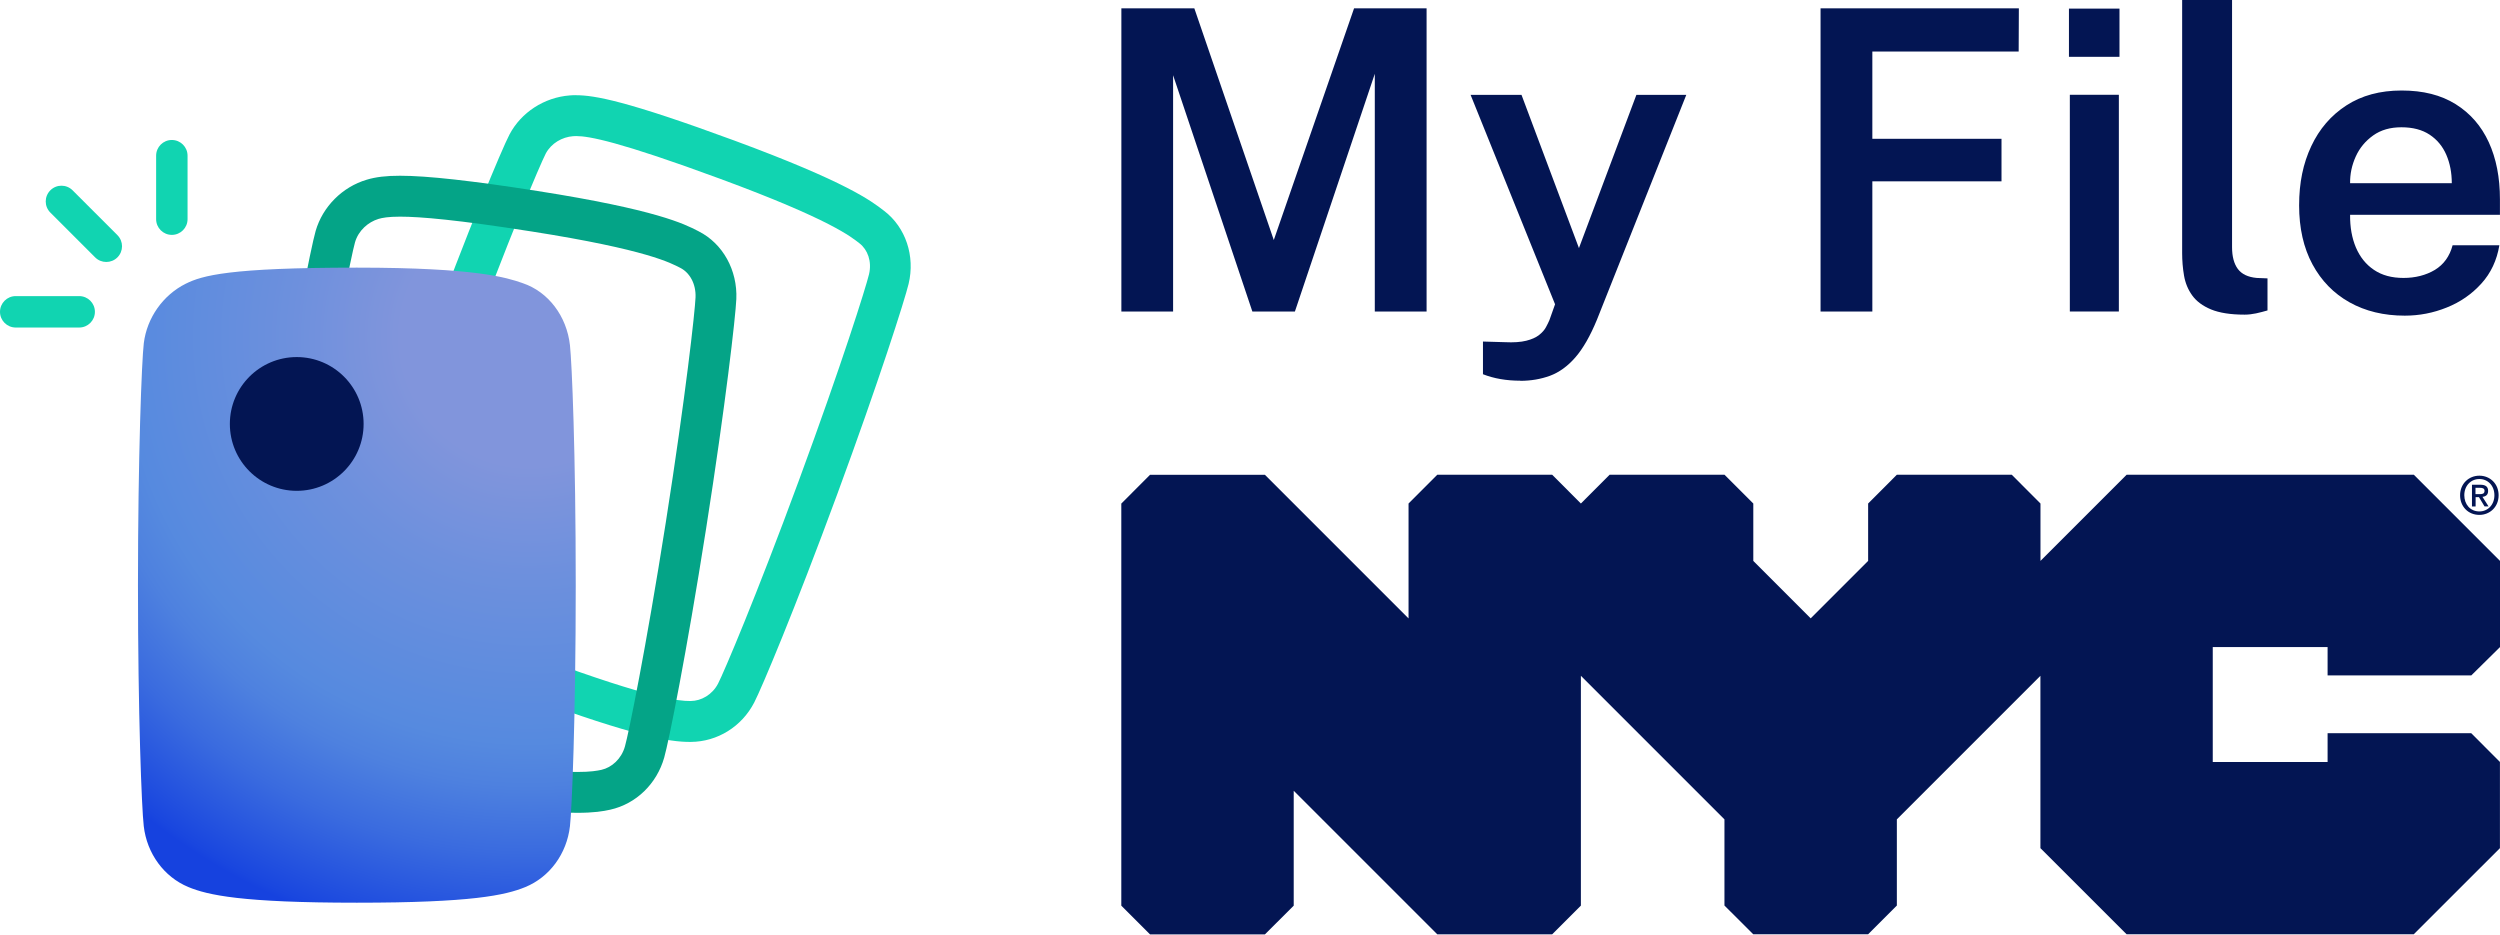
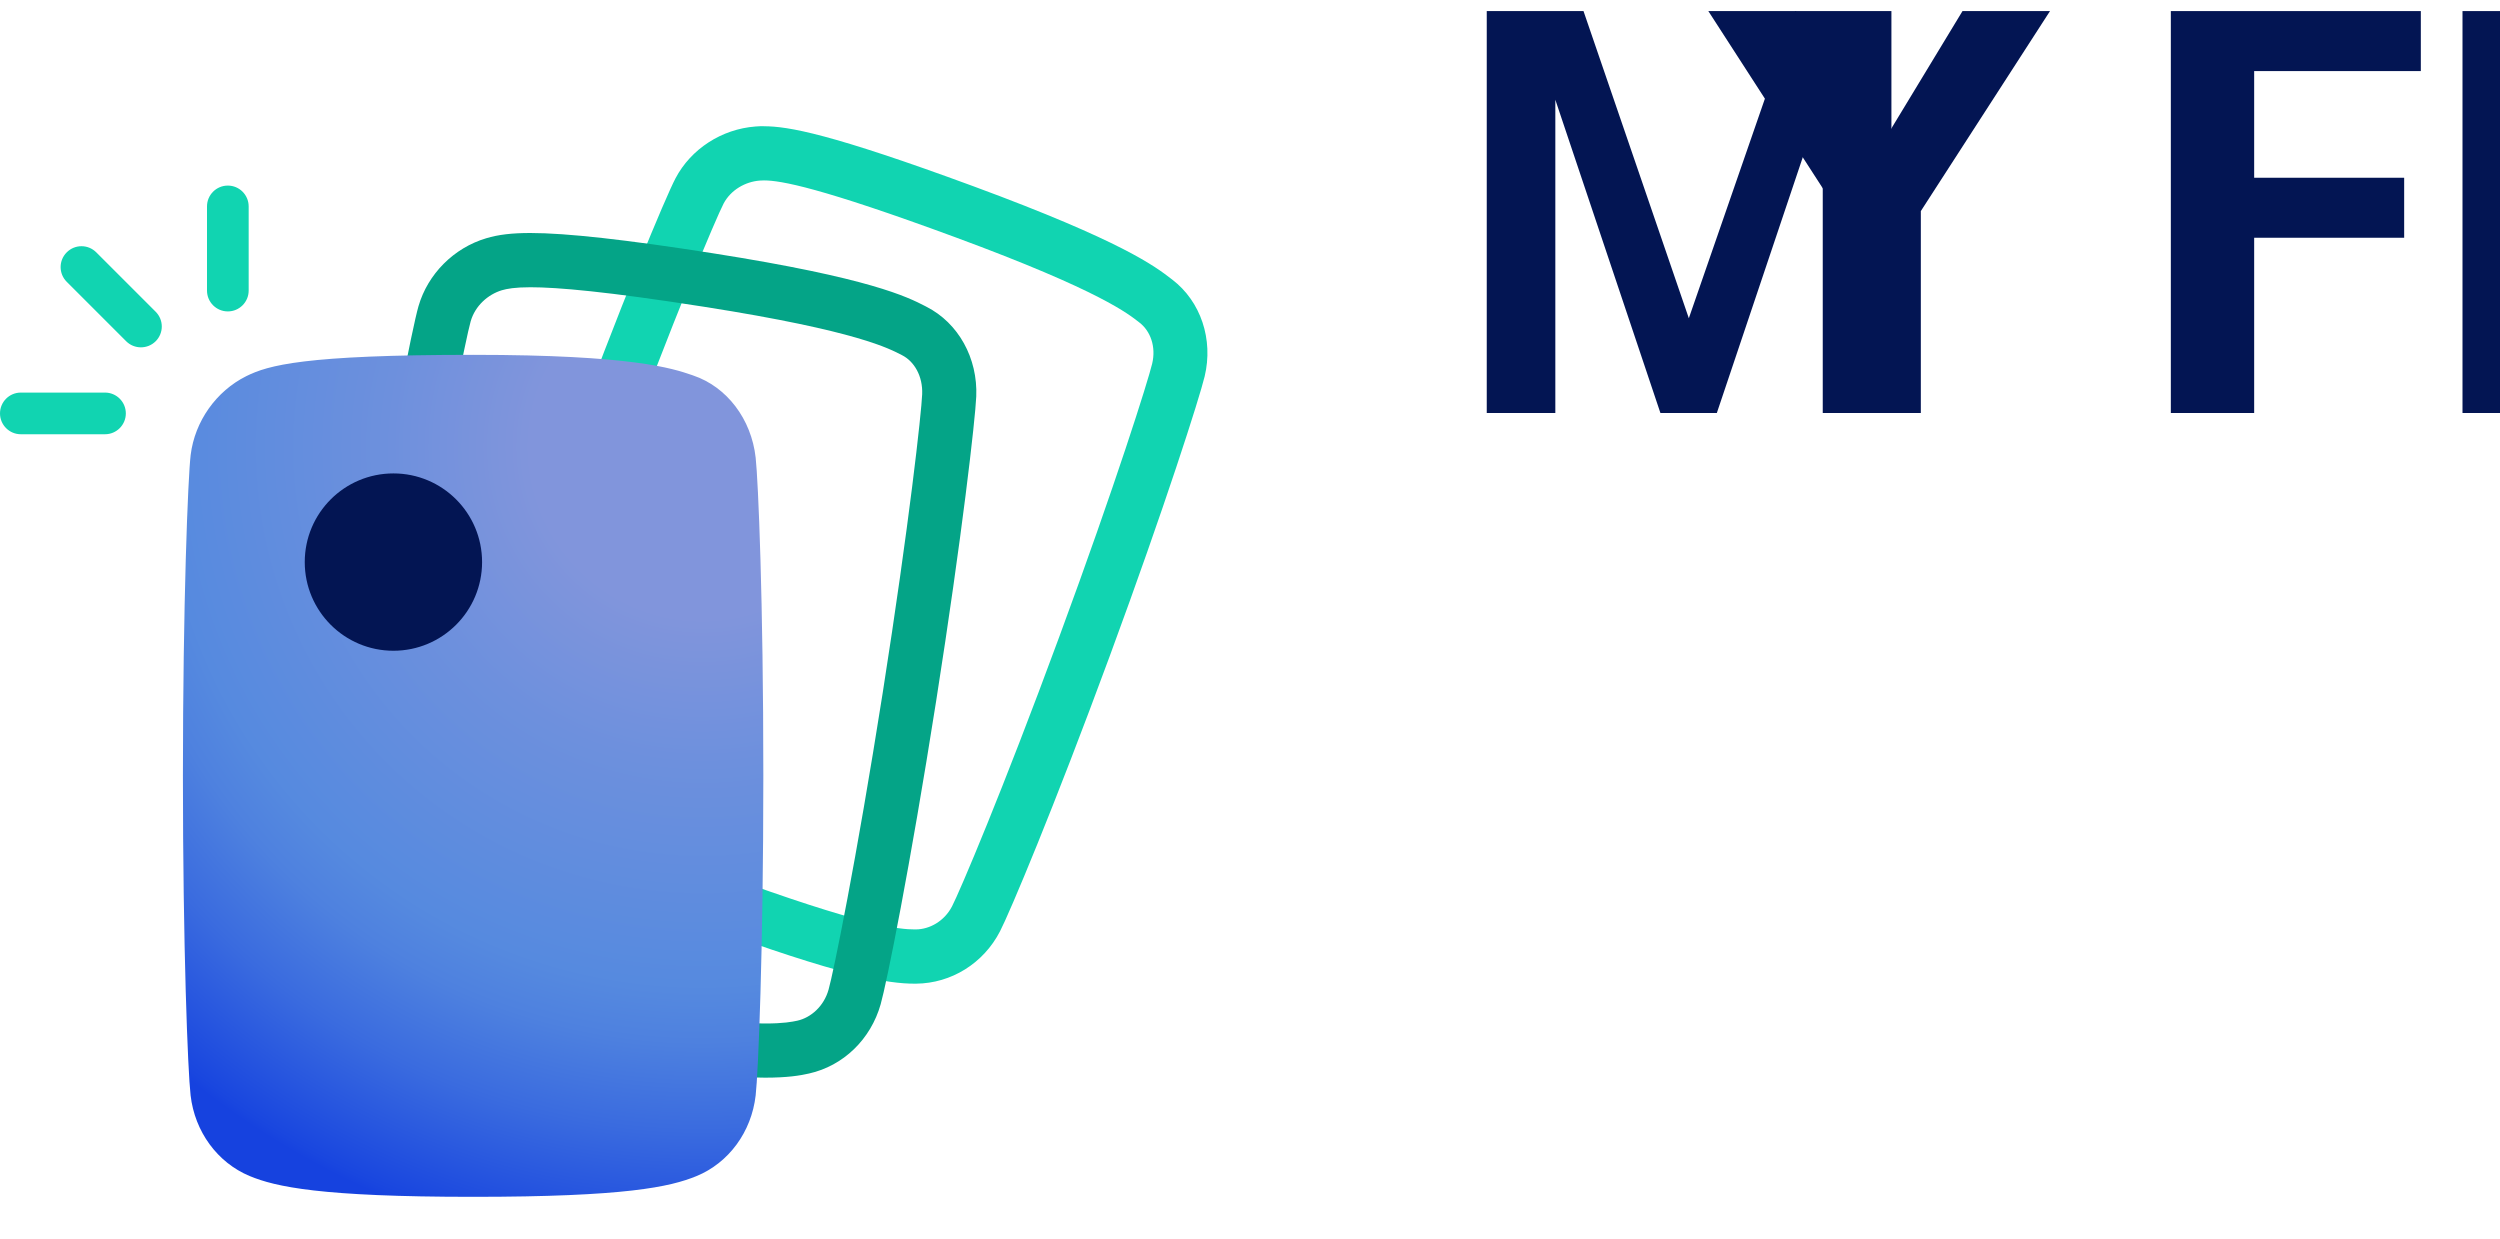
- <svg xmlns="http://www.w3.org/2000/svg" id="a" viewBox="0 0 397.75 148.64">
+ <svg xmlns="http://www.w3.org/2000/svg" id="a" viewBox="0 0 300 148.64">
  <defs>
    <style>.c{fill:url(#b);}.d{fill:#031553;}.e{fill:#11d4b1;}.f{fill:#04a487;}</style>
    <radialGradient id="b" cx="84.26" cy="53.63" fx="84.26" fy="53.63" r="97.74" gradientTransform="matrix(1, 0, 0, 1, 0, 0)" gradientUnits="userSpaceOnUse">
      <stop offset=".21" stop-color="#8195dc" />
      <stop offset=".39" stop-color="#6d90dd" />
      <stop offset=".66" stop-color="#568adf" />
      <stop offset=".73" stop-color="#4e81df" />
      <stop offset=".84" stop-color="#3a6bdf" />
      <stop offset=".99" stop-color="#1946df" />
      <stop offset="1" stop-color="#1642df" />
    </radialGradient>
  </defs>
  <g>
    <g>
-       <path class="d" d="M393.18,107.46l4.57-4.51v-13.71l-13.71-13.71h-45.69l-13.71,13.71v-9.13l-4.57-4.58h-18.28l-4.57,4.58v9.13l-9.14,9.14-9.13-9.14v-9.13l-4.58-4.58h-18.28l-4.57,4.58-4.57-4.58h-18.28l-4.57,4.58v18.28l-22.85-22.85h-18.28l-4.57,4.58v63.97l4.57,4.57h18.28l4.58-4.57v-18.28l22.84,22.84h18.28l4.57-4.57v-36.56l22.84,22.84v13.71l4.58,4.57h18.28l4.57-4.57v-13.71l22.84-22.84v27.42l13.71,13.7h45.69l13.71-13.7v-13.71l-4.57-4.58h-22.85v4.58h-18.27v-18.28h18.27v4.51h22.85Z" />
-       <path class="d" d="M394.49,78.62c.43,0,.8-.04,.8-.54,0-.42-.41-.47-.75-.47h-.69v1.01h.64Zm-.63,1.96h-.57v-3.46h1.31c.83,0,1.26,.29,1.26,.99,0,.63-.38,.88-.9,.94l.97,1.52h-.64l-.89-1.48h-.53v1.48h-.01Zm.61-4.37c-1.35,0-2.4,1.06-2.4,2.58,0,1.42,.92,2.58,2.4,2.58,1.34,0,2.39-1.05,2.39-2.58s-1.05-2.58-2.39-2.58Zm0,5.71c-1.79,0-3.07-1.34-3.07-3.12,0-1.88,1.42-3.12,3.07-3.12s3.06,1.24,3.06,3.12c0,1.87-1.41,3.12-3.06,3.12Z" />
+       <path class="d" d="M178.41,49.56V1.33h11.61l12.64,36.86L215.43,1.33h11.54V49.56h-8.24V11.74l-12.71,37.82h-6.77l-12.61-37.59V49.56h-8.24Z" />
+       <path class="d" d="M220.5,49.56V25.33l-15.5-24h10.5l10,16.5l10-16.5h10.5l-15.5,24v24.23h-10Z" />
+       <path class="d" d="M260.5,49.56V1.33h30v7.2h-20v12.8h18v7.2h-18v21.03h-10Z" />
+       <path class="d" d="M295.5,49.56V1.33h10v48.23h-10Z" />
+       <path class="d" d="M310.5,49.56V1.33h10v48.23h-10Z" />
+       <path class="d" d="M325.5,49.56V1.33h30v7.2h-20v12.8h18v7.2h-18v14.83h20v7.2h-30Z" />
    </g>
    <g>
-       <path class="d" d="M178.41,49.56V1.33h11.61l12.64,36.86L215.43,1.33h11.54V49.56h-8.24V11.74l-12.71,37.82h-6.77l-12.61-37.59V49.56h-8.24Z" />
-       <path class="d" d="M241.88,60.57c-2.2,0-4.18-.34-5.94-1.03v-5.2l3.47,.1c1.4,.07,2.54-.01,3.42-.23,.88-.22,1.56-.53,2.05-.92,.49-.39,.85-.8,1.08-1.23s.42-.81,.55-1.12l.9-2.53-13.44-33.32h8.1l9.14,24.38,9.14-24.38h7.94l-14.21,35.76c-1.07,2.6-2.22,4.61-3.45,6.02-1.23,1.41-2.58,2.38-4.04,2.92-1.46,.53-3.03,.8-4.72,.8Z" />
-       <path class="d" d="M289.65,1.33h31.55l-.03,6.87h-23.28v13.88h20.55v6.77h-20.55v20.71h-8.24V1.33Z" />
-       <path class="d" d="M337.21,1.37v7.67h-8.04V1.37h8.04Zm-.1,13.71V49.56h-7.8V15.08h7.8Z" />
-       <path class="d" d="M357.12,50.06c-2.22,0-4-.28-5.34-.83-1.33-.55-2.33-1.3-3-2.23-.67-.93-1.1-1.98-1.3-3.15-.2-1.17-.3-2.36-.3-3.58V0h7.94V39.32c0,1.49,.31,2.65,.92,3.47,.61,.82,1.61,1.3,2.99,1.43l1.73,.07v5.1c-.6,.18-1.21,.33-1.83,.47-.62,.13-1.22,.2-1.8,.2Z" />
-       <path class="d" d="M373.9,34.19c-.02,1.96,.29,3.69,.93,5.2,.65,1.51,1.6,2.7,2.87,3.55,1.27,.86,2.83,1.28,4.7,1.28s3.57-.43,4.99-1.28c1.41-.86,2.35-2.16,2.82-3.92h7.44c-.4,2.4-1.36,4.44-2.87,6.1-1.51,1.67-3.34,2.94-5.49,3.8-2.15,.87-4.38,1.3-6.69,1.3-3.34,0-6.27-.71-8.79-2.12-2.52-1.41-4.49-3.43-5.9-6.05-1.41-2.62-2.12-5.75-2.12-9.37s.64-6.68,1.93-9.42c1.29-2.75,3.15-4.91,5.59-6.49,2.44-1.58,5.36-2.37,8.79-2.37s6.26,.72,8.59,2.17c2.32,1.45,4.08,3.46,5.27,6.05,1.19,2.59,1.78,5.62,1.78,9.09v2.47h-23.85Zm0-5.04h16.18c0-1.67-.29-3.17-.87-4.52-.58-1.34-1.46-2.41-2.65-3.2-1.19-.79-2.69-1.18-4.49-1.18s-3.28,.43-4.5,1.3c-1.22,.87-2.15,1.98-2.77,3.35-.62,1.37-.92,2.78-.9,4.25Z" />
+       <path class="e" d="M91.68,21.65c2,0,6.75,.84,22.93,6.81,17.59,6.49,20.85,9.26,22.14,10.26s2,2.87,1.51,4.92c-.49,2.05-4.32,14.27-11.16,32.81-6.83,18.54-11.94,30.55-12.86,32.32-.92,1.77-2.68,2.75-4.34,2.76-.04,0-.09,0-.14,0-1.75,0-6.1-.33-23.33-6.68-17.68-6.52-20.93-9.05-22.18-10.15-1.26-1.1-1.96-2.98-1.51-4.92s4.37-14.4,11.2-32.93,12.02-30.75,12.89-32.42c.88-1.66,2.63-2.63,4.34-2.76,.15-.01,.31-.02,.49-.02m0-6.51c-.34,0-.66,.01-1,.04-4.07,.31-7.75,2.7-9.6,6.22-1.2,2.27-6.64,15.31-13.24,33.2-6.79,18.41-10.86,31.23-11.43,33.7-.97,4.18,.39,8.5,3.55,11.29,2.48,2.18,7.13,5.06,24.22,11.37,16.92,6.24,22.43,7.08,25.58,7.08h.19c4.23-.04,8.09-2.44,10.07-6.28,1.17-2.26,6.4-14.66,13.18-33.06,6.66-18.07,10.76-30.96,11.38-33.54,1.06-4.42-.46-8.98-3.88-11.6l-.12-.09c-1.89-1.46-5.81-4.5-23.73-11.11-17.18-6.33-22.25-7.21-25.18-7.21h0Z" />
+       <path class="e" d="M16.91,41.68c-.64,0-1.28-.24-1.77-.73l-7.13-7.13c-.98-.98-.98-2.56,0-3.54,.98-.98,2.56-.98,3.54,0l7.13,7.13c.98,.98,.98,2.56,0,3.54-.49,.49-1.13,.73-1.77,.73Z" />
+       <path class="e" d="M12.6,52.11H2.5c-1.38,0-2.5-1.12-2.5-2.5s1.12-2.5,2.5-2.5H12.6c1.38,0,2.5,1.12,2.5,2.5s-1.12,2.5-2.5,2.5Z" />
+       <path class="e" d="M27.34,37.37c-1.38,0-2.5-1.12-2.5-2.5v-10.1c0-1.38,1.12-2.5,2.5-2.5s2.5,1.12,2.5,2.5v10.1c0,1.38-1.12,2.5-2.5,2.5Z" />
+       <path class="f" d="M63.66,34.47c3.21,0,9.15,.51,20.87,2.35,18.52,2.91,22.25,5.06,23.71,5.8,1.46,.74,2.51,2.5,2.42,4.7-.09,2.2-1.54,15.46-4.73,35.79-3.2,20.33-5.93,33.65-6.5,35.64-.56,2-2.11,3.36-3.74,3.73-.65,.14-1.68,.34-3.86,.34-3.31,0-9.24-.45-20.46-2.21-18.62-2.93-22.29-4.82-23.73-5.68-1.44-.86-2.5-2.63-2.42-4.7,.08-2.07,1.56-15.6,4.75-35.92,3.19-20.32,5.97-33.87,6.51-35.75s2.09-3.23,3.74-3.73c.61-.18,1.55-.36,3.43-.36m0-6.51h0c-2.2,0-3.84,.19-5.3,.63-3.9,1.16-7.01,4.29-8.13,8.15-.74,2.56-3.61,16.96-6.69,36.55-3.17,20.17-4.73,34.06-4.83,36.69-.16,4.34,1.98,8.38,5.59,10.53,2.87,1.71,8.01,3.68,26.05,6.52,9.82,1.54,16.84,2.29,21.47,2.29,2.69,0,4.18-.25,5.28-.5,4.11-.92,7.4-4.1,8.59-8.31,.72-2.54,3.49-16.24,6.66-36.4,3.11-19.8,4.69-33.77,4.81-36.52,.2-4.61-2.15-8.84-5.98-10.78l-.13-.07c-2.14-1.1-6.6-3.38-25.51-6.35-10.4-1.63-17.56-2.43-21.88-2.43h0Z" />
+       <path class="c" d="M56.79,42.58c-20.37,0-24.61,1.26-27.22,2.55-3.63,1.8-6.19,5.43-6.69,9.46-.33,2.73-.93,17.93-.93,38.5s.59,35.47,.92,38.34c.5,4.37,3.22,8.08,7.08,9.69,3.12,1.3,8.53,2.5,26.82,2.5s23.63-1.19,26.79-2.48c3.89-1.59,6.62-5.31,7.12-9.7,.31-2.71,.92-17.18,.92-38.34s-.61-35.33-.92-38.17c-.51-4.64-3.46-8.52-7.52-9.88l-.14-.05c-2.3-.78-7.08-2.42-26.25-2.42h0Z" id="myFileLogo" />
+       <circle class="d" cx="47.21" cy="67.45" r="10.64" />
    </g>
  </g>
-   <g>
-     <path class="e" d="M91.68,21.65c2,0,6.75,.84,22.93,6.81,17.59,6.49,20.85,9.26,22.14,10.26s2,2.87,1.51,4.92c-.49,2.05-4.32,14.27-11.16,32.81-6.83,18.54-11.94,30.55-12.86,32.32-.92,1.77-2.68,2.75-4.34,2.76-.04,0-.09,0-.14,0-1.75,0-6.1-.33-23.33-6.68-17.68-6.52-20.93-9.05-22.18-10.15-1.26-1.1-1.96-2.98-1.51-4.92s4.37-14.4,11.2-32.93,12.02-30.75,12.89-32.42c.88-1.66,2.63-2.63,4.34-2.76,.15-.01,.31-.02,.49-.02m0-6.51c-.34,0-.66,.01-1,.04-4.07,.31-7.75,2.7-9.6,6.22-1.2,2.27-6.64,15.31-13.24,33.2-6.79,18.41-10.86,31.23-11.43,33.7-.97,4.18,.39,8.5,3.55,11.29,2.48,2.18,7.13,5.06,24.22,11.37,16.92,6.24,22.43,7.08,25.58,7.08h.19c4.23-.04,8.09-2.44,10.07-6.28,1.17-2.26,6.4-14.66,13.18-33.06,6.66-18.07,10.76-30.96,11.38-33.54,1.06-4.42-.46-8.98-3.88-11.6l-.12-.09c-1.89-1.46-5.81-4.5-23.73-11.11-17.18-6.33-22.25-7.21-25.18-7.21h0Z" />
-     <path class="e" d="M16.91,41.68c-.64,0-1.28-.24-1.77-.73l-7.13-7.13c-.98-.98-.98-2.56,0-3.54,.98-.98,2.56-.98,3.54,0l7.13,7.13c.98,.98,.98,2.56,0,3.54-.49,.49-1.13,.73-1.77,.73Z" />
-     <path class="e" d="M12.6,52.11H2.5c-1.38,0-2.5-1.12-2.5-2.5s1.12-2.5,2.5-2.5H12.6c1.38,0,2.5,1.12,2.5,2.5s-1.12,2.5-2.5,2.5Z" />
-     <path class="e" d="M27.34,37.37c-1.38,0-2.5-1.12-2.5-2.5v-10.1c0-1.38,1.12-2.5,2.5-2.5s2.5,1.12,2.5,2.5v10.1c0,1.38-1.12,2.5-2.5,2.5Z" />
-     <path class="f" d="M63.66,34.47c3.21,0,9.15,.51,20.87,2.35,18.52,2.91,22.25,5.06,23.71,5.8,1.46,.74,2.51,2.5,2.42,4.7-.09,2.2-1.54,15.46-4.73,35.79-3.2,20.33-5.93,33.65-6.5,35.64-.56,2-2.11,3.36-3.74,3.73-.65,.14-1.68,.34-3.86,.34-3.31,0-9.24-.45-20.46-2.21-18.62-2.93-22.29-4.82-23.73-5.68-1.44-.86-2.5-2.63-2.42-4.7,.08-2.07,1.56-15.6,4.75-35.92,3.19-20.32,5.97-33.87,6.51-35.75s2.09-3.23,3.74-3.73c.61-.18,1.55-.36,3.43-.36m0-6.51h0c-2.2,0-3.84,.19-5.3,.63-3.9,1.16-7.01,4.29-8.13,8.15-.74,2.56-3.61,16.96-6.69,36.55-3.17,20.17-4.73,34.06-4.83,36.69-.16,4.34,1.98,8.38,5.59,10.53,2.87,1.71,8.01,3.68,26.05,6.52,9.82,1.54,16.84,2.29,21.47,2.29,2.69,0,4.18-.25,5.28-.5,4.11-.92,7.4-4.1,8.59-8.31,.72-2.54,3.49-16.24,6.66-36.4,3.11-19.8,4.69-33.77,4.81-36.52,.2-4.61-2.15-8.84-5.98-10.78l-.13-.07c-2.14-1.1-6.6-3.38-25.51-6.35-10.4-1.63-17.56-2.43-21.88-2.43h0Z" />
-     <path class="c" d="M56.79,42.58c-20.37,0-24.61,1.26-27.22,2.55-3.63,1.8-6.19,5.43-6.69,9.46-.33,2.73-.93,17.93-.93,38.5s.59,35.47,.92,38.34c.5,4.37,3.22,8.08,7.08,9.69,3.12,1.3,8.53,2.5,26.82,2.5s23.63-1.19,26.79-2.48c3.89-1.59,6.62-5.31,7.12-9.7,.31-2.71,.92-17.18,.92-38.34s-.61-35.33-.92-38.17c-.51-4.64-3.46-8.52-7.52-9.88l-.14-.05c-2.3-.78-7.08-2.42-26.25-2.42h0Z" id="myFileLogo" />
-     <circle class="d" cx="47.21" cy="67.45" r="10.64" />
-   </g>
</svg>
